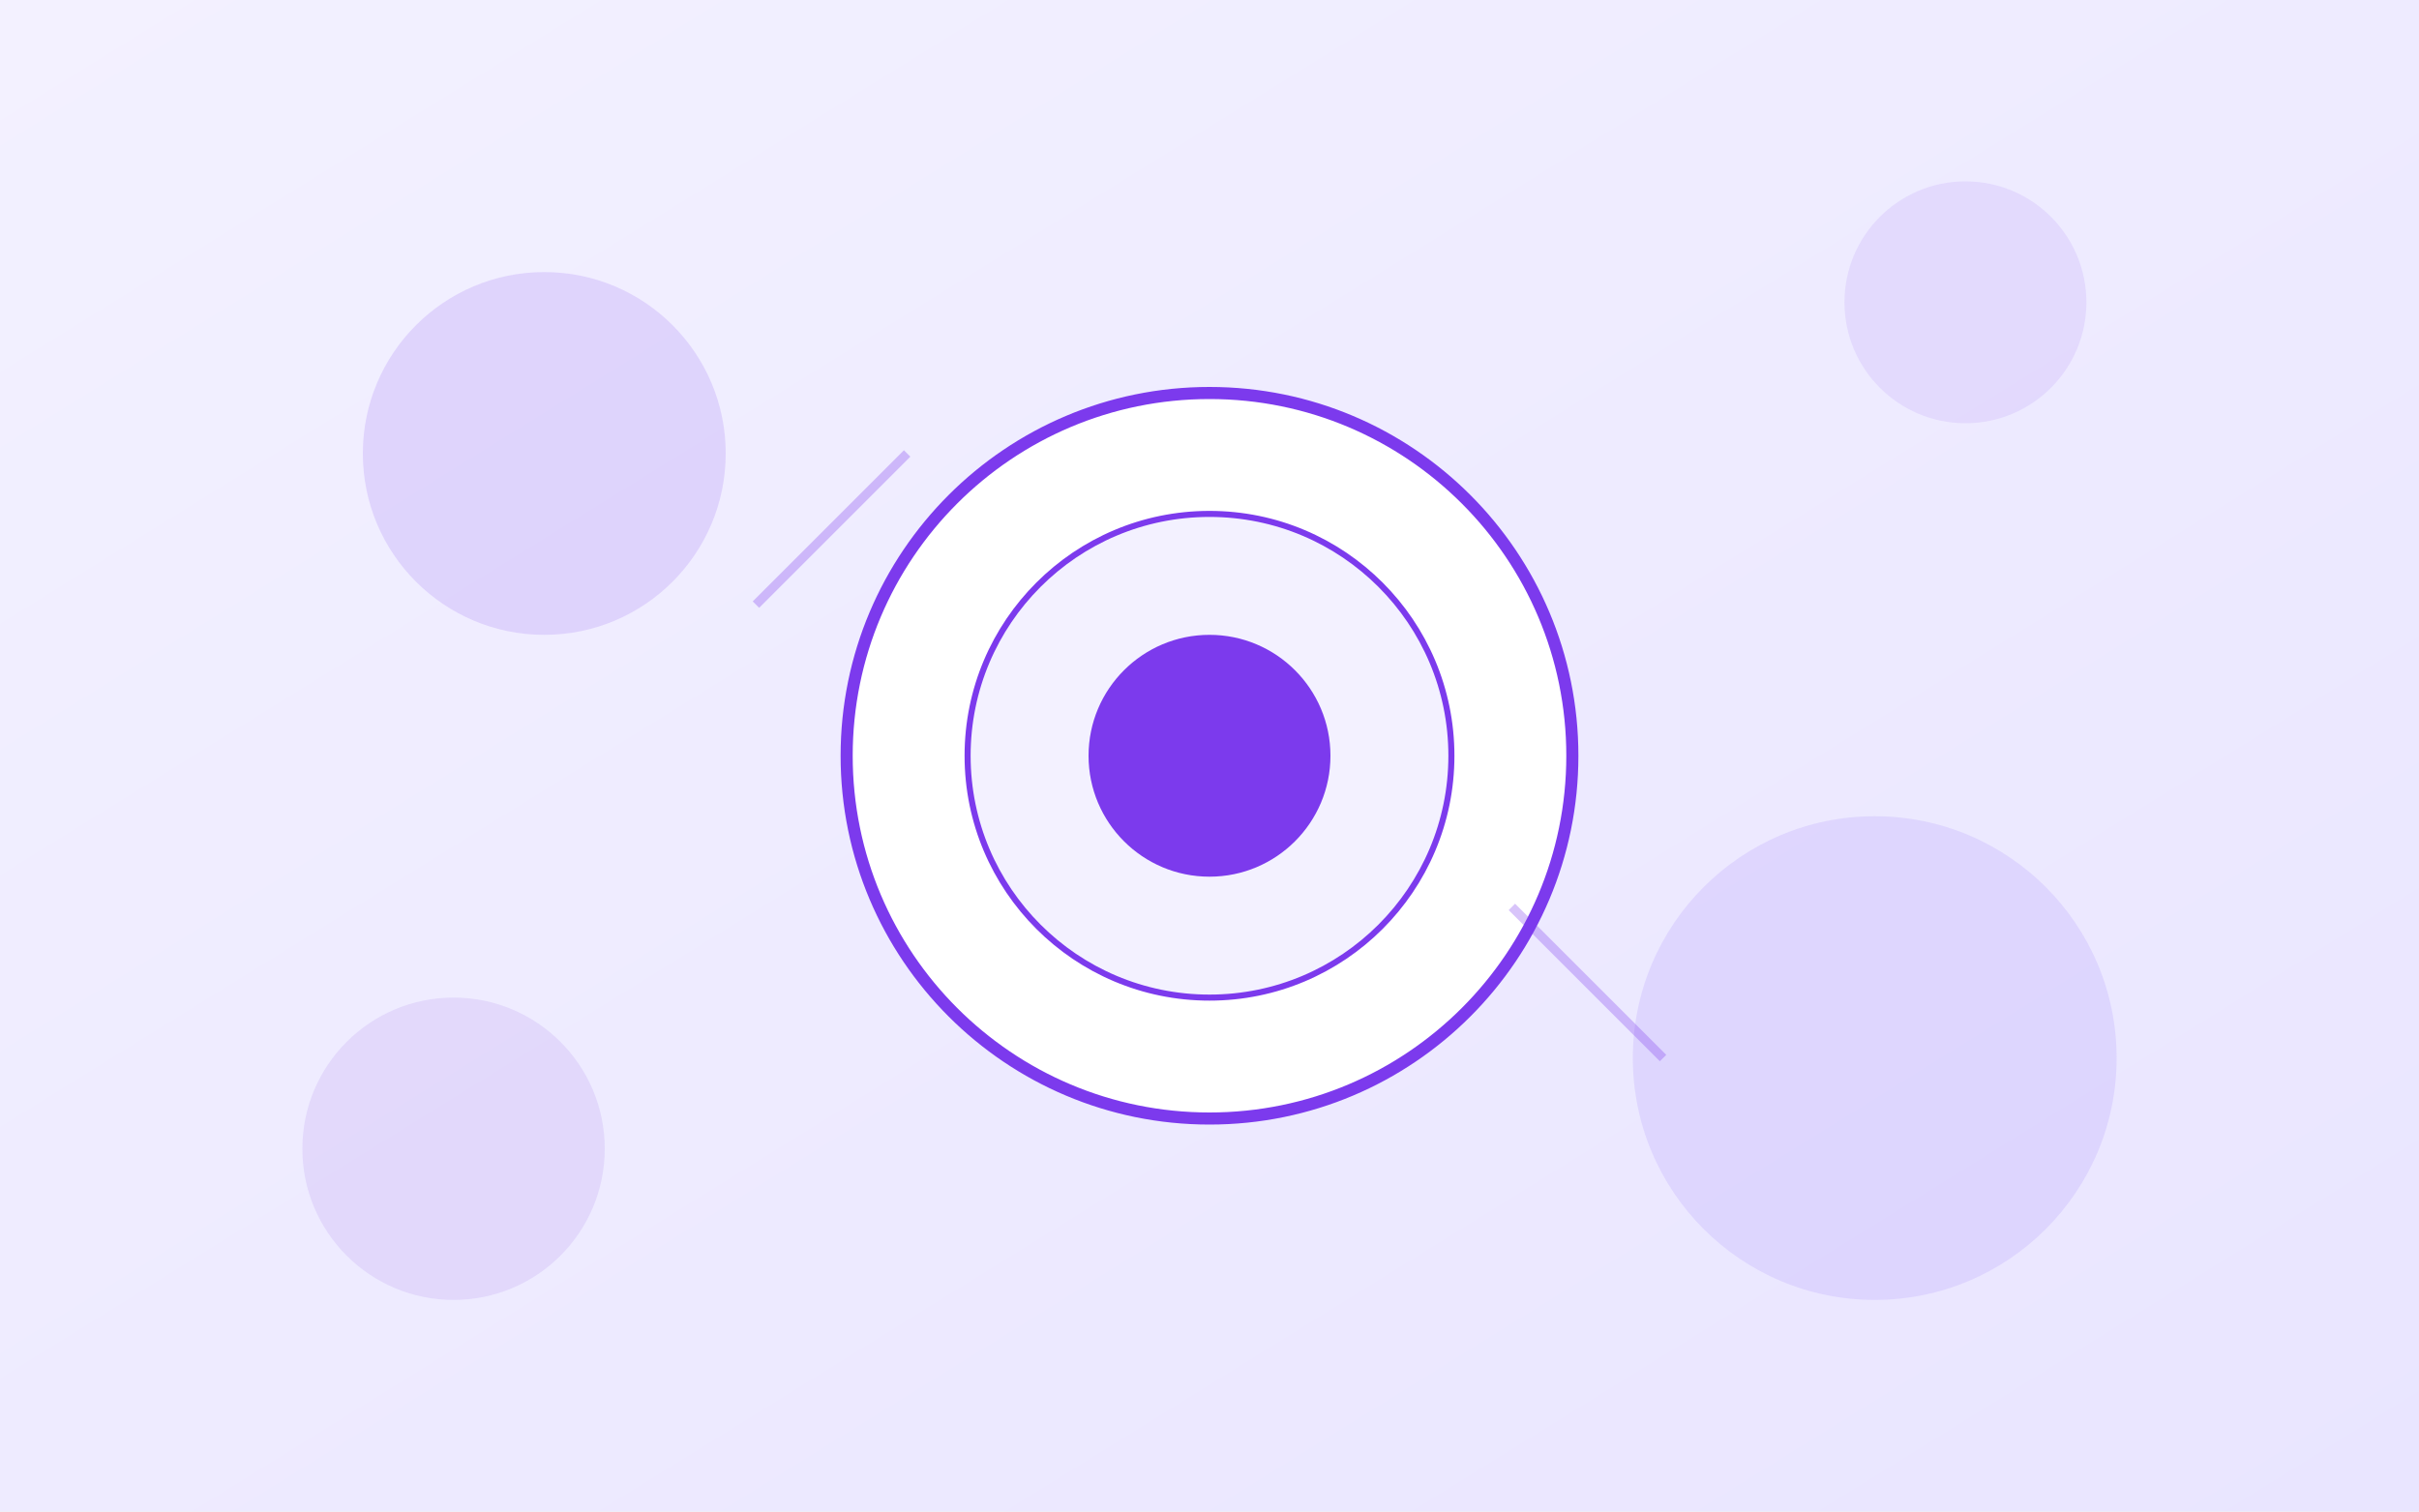
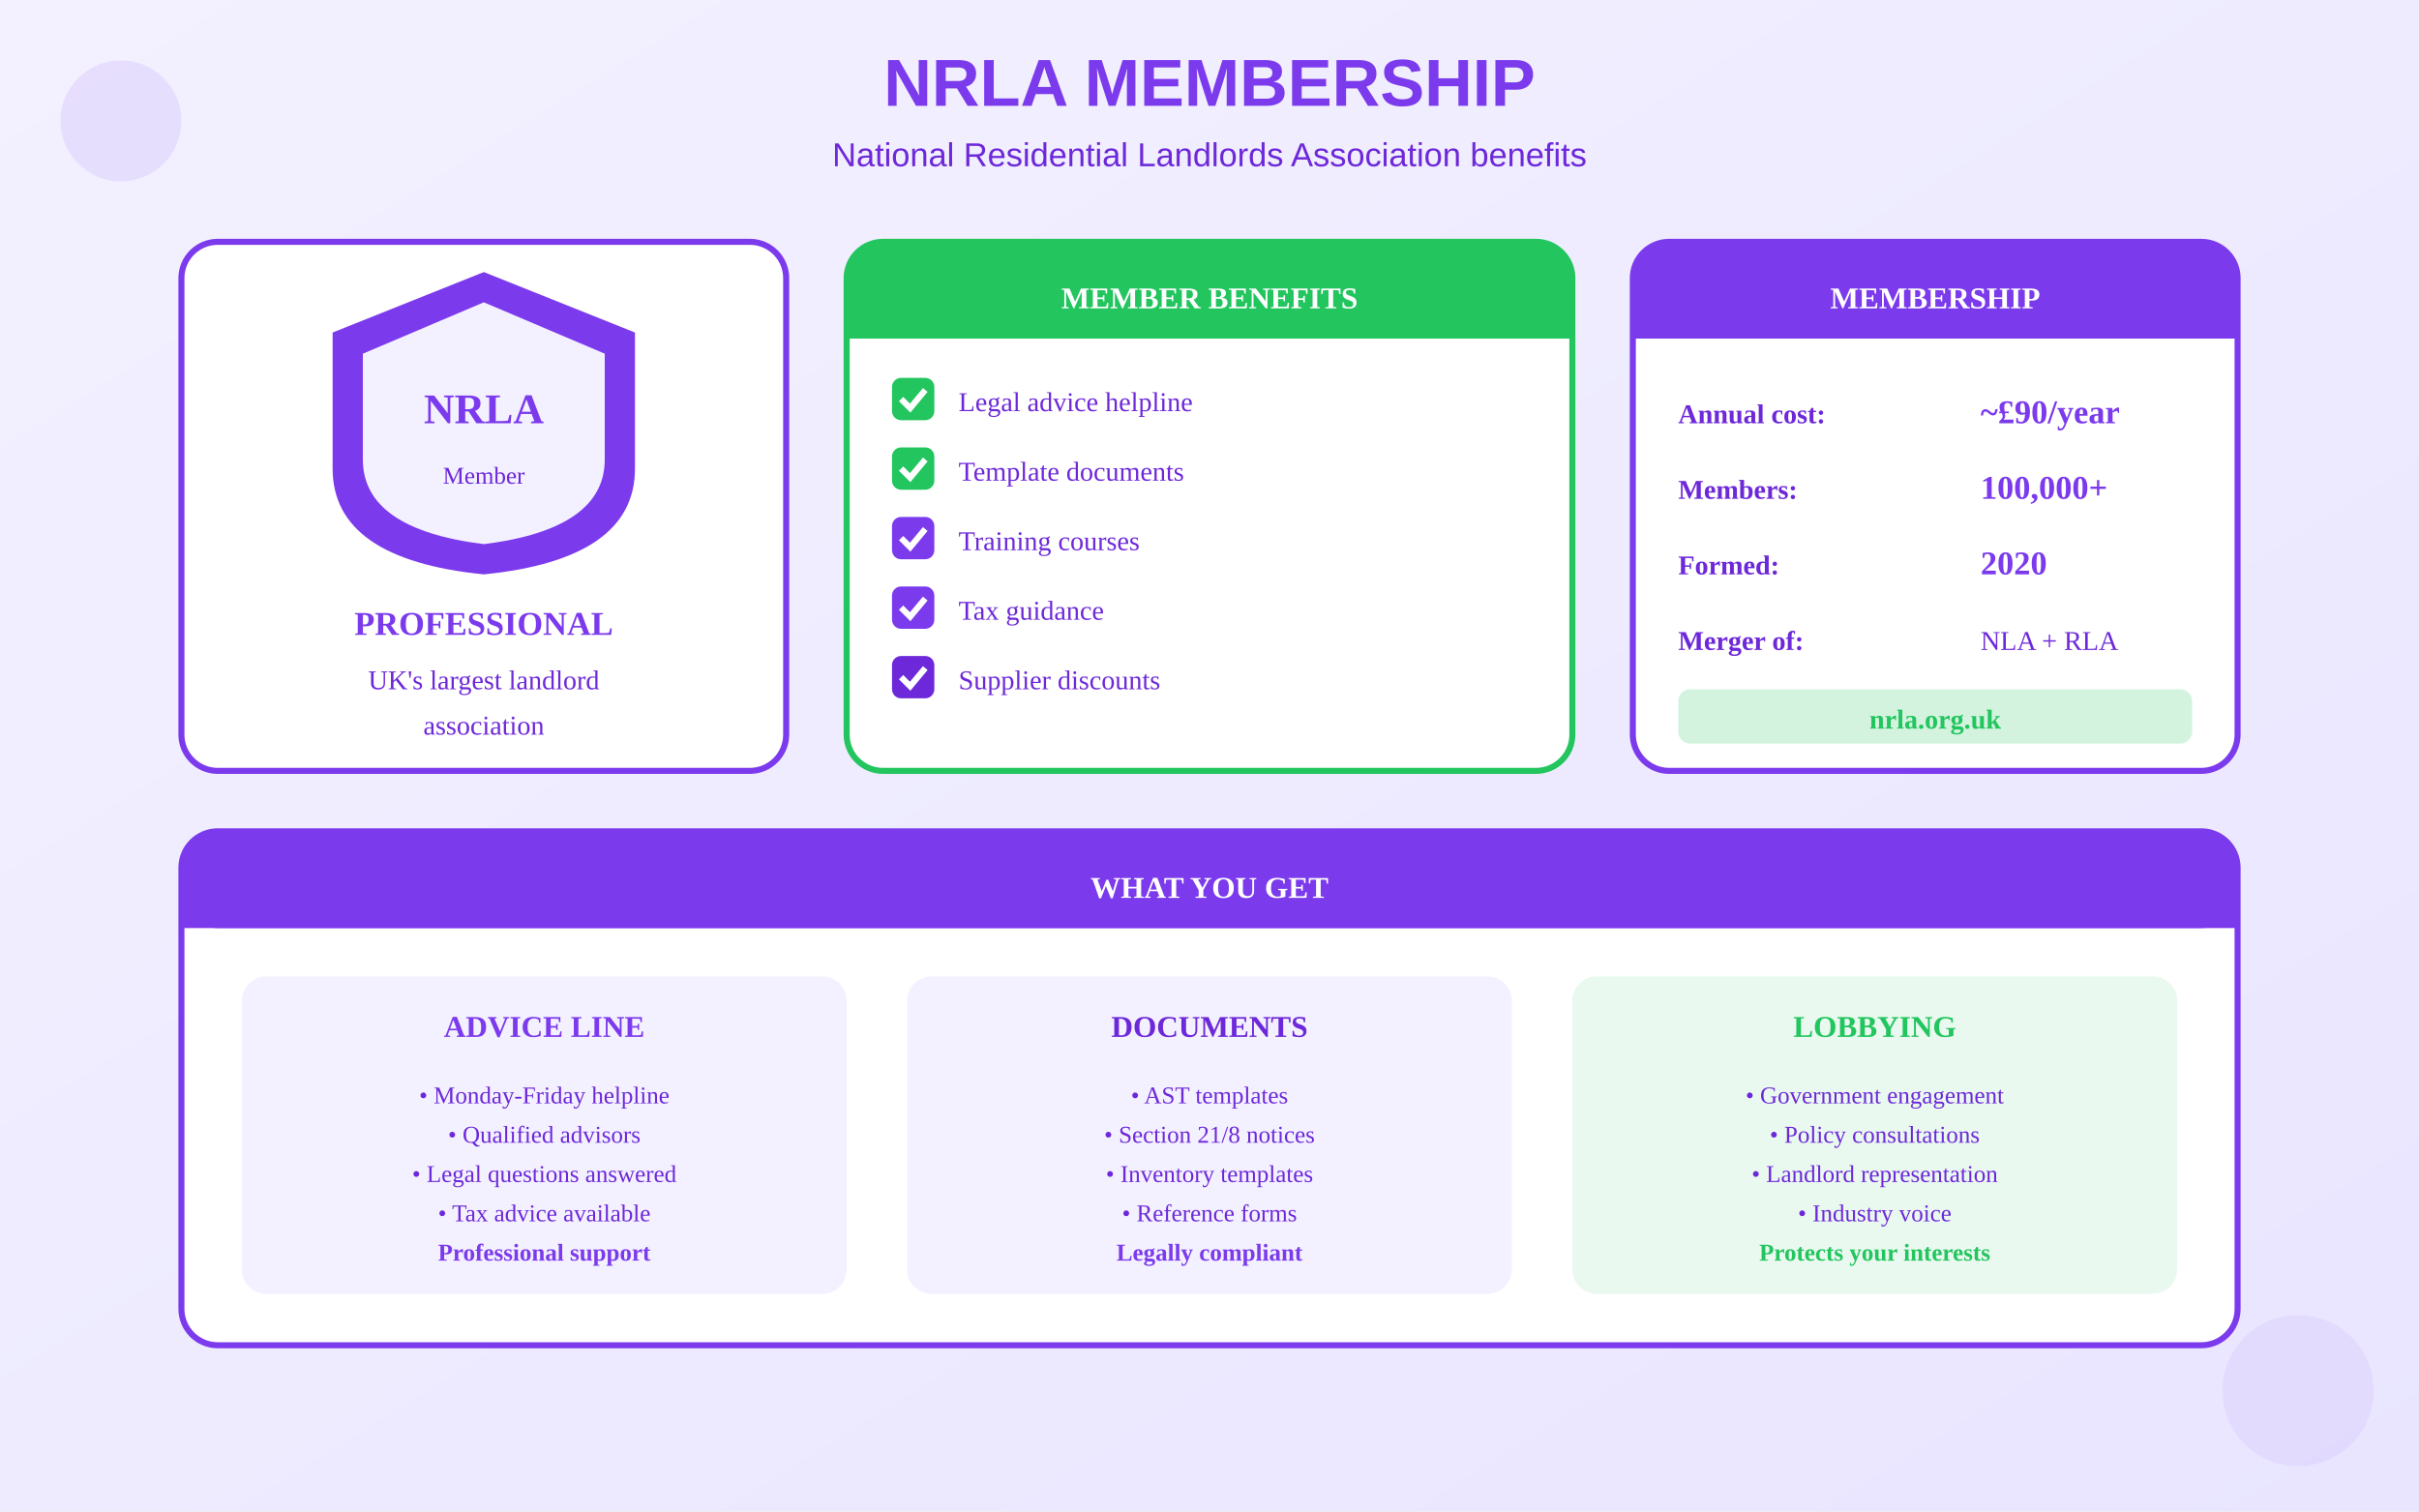
<svg xmlns="http://www.w3.org/2000/svg" viewBox="0 0 800 500">
  <defs>
    <linearGradient id="bgGrad" x1="0%" y1="0%" x2="100%" y2="100%">
      <stop offset="0%" style="stop-color:#F3F1FF" />
      <stop offset="100%" style="stop-color:#E9E5FF" />
    </linearGradient>
  </defs>
  <rect width="800" height="500" fill="url(#bgGrad)" />
-   <circle cx="400" cy="250" r="120" fill="white" stroke="#7C3AED" stroke-width="4" />
-   <circle cx="400" cy="250" r="80" fill="#F3F1FF" stroke="#7C3AED" stroke-width="2" />
-   <circle cx="400" cy="250" r="40" fill="#7C3AED" />
-   <circle cx="180" cy="150" r="60" fill="#7C3AED" opacity="0.15" />
-   <circle cx="620" cy="350" r="80" fill="#A78BFA" opacity="0.2" />
-   <circle cx="650" cy="100" r="40" fill="#7C3AED" opacity="0.1" />
-   <circle cx="150" cy="380" r="50" fill="#6D28D9" opacity="0.1" />
-   <line x1="250" y1="200" x2="300" y2="150" stroke="#7C3AED" stroke-width="3" opacity="0.3" />
-   <line x1="500" y1="300" x2="550" y2="350" stroke="#7C3AED" stroke-width="3" opacity="0.3" />
+   <text x="400" y="35" text-anchor="middle" fill="#7C3AED" font-size="22" font-weight="bold" font-family="Arial">NRLA MEMBERSHIP</text>
+   <text x="400" y="55" text-anchor="middle" fill="#6D28D9" font-size="11" font-family="Arial">National Residential Landlords Association benefits</text>
+   <g transform="translate(60, 80)">
+     <rect x="0" y="0" width="200" height="175" rx="12" fill="white" stroke="#7C3AED" stroke-width="2" />
+     <g transform="translate(50, 10)">
+       <path d="M50 0 L100 20 L100 65 Q100 95 50 100 Q0 95 0 65 L0 20 Z" fill="#7C3AED" />
+       <path d="M50 10 L90 27 L90 62 Q90 85 50 90 Q10 85 10 62 L10 27 Z" fill="#F3F1FF" />
+       <text x="50" y="50" text-anchor="middle" fill="#7C3AED" font-size="14" font-weight="bold">NRLA</text>
+       <text x="50" y="70" text-anchor="middle" fill="#6D28D9" font-size="8">Member</text>
+     </g>
+     <text x="100" y="130" text-anchor="middle" fill="#7C3AED" font-size="11" font-weight="bold">PROFESSIONAL</text>
+     <text x="100" y="148" text-anchor="middle" fill="#6D28D9" font-size="9">UK's largest landlord</text>
+     <text x="100" y="163" text-anchor="middle" fill="#6D28D9" font-size="9">association</text>
+   </g>
+   <g transform="translate(280, 80)">
+     <rect x="0" y="0" width="240" height="175" rx="12" fill="white" stroke="#22C55E" stroke-width="2" />
+     <rect x="0" y="0" width="240" height="32" rx="12" fill="#22C55E" />
+     <rect x="0" y="20" width="240" height="12" fill="#22C55E" />
+     <text x="120" y="22" text-anchor="middle" fill="white" font-size="10" font-weight="bold">MEMBER BENEFITS</text>
+     <g transform="translate(15, 45)">
+       <rect x="0" y="0" width="14" height="14" rx="3" fill="#22C55E" />
+       <path d="M3 7 L6 10 L11 4" stroke="white" stroke-width="2" fill="none" />
+       <text x="22" y="11" fill="#6D28D9" font-size="9">Legal advice helpline</text>
+     </g>
+     <g transform="translate(15, 68)">
+       <rect x="0" y="0" width="14" height="14" rx="3" fill="#22C55E" />
+       <path d="M3 7 L6 10 L11 4" stroke="white" stroke-width="2" fill="none" />
+       <text x="22" y="11" fill="#6D28D9" font-size="9">Template documents</text>
+     </g>
+     <g transform="translate(15, 91)">
+       <rect x="0" y="0" width="14" height="14" rx="3" fill="#7C3AED" />
+       <path d="M3 7 L6 10 L11 4" stroke="white" stroke-width="2" fill="none" />
+       <text x="22" y="11" fill="#6D28D9" font-size="9">Training courses</text>
+     </g>
+     <g transform="translate(15, 114)">
+       <rect x="0" y="0" width="14" height="14" rx="3" fill="#7C3AED" />
+       <path d="M3 7 L6 10 L11 4" stroke="white" stroke-width="2" fill="none" />
+       <text x="22" y="11" fill="#6D28D9" font-size="9">Tax guidance</text>
+     </g>
+     <g transform="translate(15, 137)">
+       <rect x="0" y="0" width="14" height="14" rx="3" fill="#6D28D9" />
+       <path d="M3 7 L6 10 L11 4" stroke="white" stroke-width="2" fill="none" />
+       <text x="22" y="11" fill="#6D28D9" font-size="9">Supplier discounts</text>
+     </g>
+   </g>
+   <g transform="translate(540, 80)">
+     <rect x="0" y="0" width="200" height="175" rx="12" fill="white" stroke="#7C3AED" stroke-width="2" />
+     <rect x="0" y="0" width="200" height="32" rx="12" fill="#7C3AED" />
+     <rect x="0" y="20" width="200" height="12" fill="#7C3AED" />
+     <text x="100" y="22" text-anchor="middle" fill="white" font-size="10" font-weight="bold">MEMBERSHIP</text>
+     <g transform="translate(15, 48)">
+       <text x="0" y="12" fill="#6D28D9" font-size="9" font-weight="bold">Annual cost:</text>
+       <text x="100" y="12" fill="#7C3AED" font-size="11" font-weight="bold">~£90/year</text>
+     </g>
+     <g transform="translate(15, 73)">
+       <text x="0" y="12" fill="#6D28D9" font-size="9" font-weight="bold">Members:</text>
+       <text x="100" y="12" fill="#7C3AED" font-size="11" font-weight="bold">100,000+</text>
+     </g>
+     <g transform="translate(15, 98)">
+       <text x="0" y="12" fill="#6D28D9" font-size="9" font-weight="bold">Formed:</text>
+       <text x="100" y="12" fill="#7C3AED" font-size="11" font-weight="bold">2020</text>
+     </g>
+     <g transform="translate(15, 123)">
+       <text x="0" y="12" fill="#6D28D9" font-size="9" font-weight="bold">Merger of:</text>
+       <text x="100" y="12" fill="#6D28D9" font-size="9">NLA + RLA</text>
+     </g>
+     <g transform="translate(15, 148)">
+       <rect x="0" y="0" width="170" height="18" rx="4" fill="#22C55E" opacity="0.2" />
+       <text x="85" y="13" text-anchor="middle" fill="#22C55E" font-size="9" font-weight="bold">nrla.org.uk</text>
+     </g>
+   </g>
+   <g transform="translate(60, 275)">
+     <rect x="0" y="0" width="680" height="170" rx="12" fill="white" stroke="#7C3AED" stroke-width="2" />
+     <rect x="0" y="0" width="680" height="32" rx="12" fill="#7C3AED" />
+     <rect x="0" y="20" width="680" height="12" fill="#7C3AED" />
+     <text x="340" y="22" text-anchor="middle" fill="white" font-size="10" font-weight="bold">WHAT YOU GET</text>
+     <g transform="translate(20, 48)">
+       <rect x="0" y="0" width="200" height="105" rx="8" fill="#F3F1FF" />
+       <text x="100" y="20" text-anchor="middle" fill="#7C3AED" font-size="10" font-weight="bold">ADVICE LINE</text>
+       <text x="100" y="42" text-anchor="middle" fill="#6D28D9" font-size="8">• Monday-Friday helpline</text>
+       <text x="100" y="55" text-anchor="middle" fill="#6D28D9" font-size="8">• Qualified advisors</text>
+       <text x="100" y="68" text-anchor="middle" fill="#6D28D9" font-size="8">• Legal questions answered</text>
+       <text x="100" y="81" text-anchor="middle" fill="#6D28D9" font-size="8">• Tax advice available</text>
+       <text x="100" y="94" text-anchor="middle" fill="#7C3AED" font-size="8" font-weight="bold">Professional support</text>
+     </g>
+     <g transform="translate(240, 48)">
+       <rect x="0" y="0" width="200" height="105" rx="8" fill="#F3F1FF" />
+       <text x="100" y="20" text-anchor="middle" fill="#6D28D9" font-size="10" font-weight="bold">DOCUMENTS</text>
+       <text x="100" y="42" text-anchor="middle" fill="#6D28D9" font-size="8">• AST templates</text>
+       <text x="100" y="55" text-anchor="middle" fill="#6D28D9" font-size="8">• Section 21/8 notices</text>
+       <text x="100" y="68" text-anchor="middle" fill="#6D28D9" font-size="8">• Inventory templates</text>
+       <text x="100" y="81" text-anchor="middle" fill="#6D28D9" font-size="8">• Reference forms</text>
+       <text x="100" y="94" text-anchor="middle" fill="#7C3AED" font-size="8" font-weight="bold">Legally compliant</text>
+     </g>
+     <g transform="translate(460, 48)">
+       <rect x="0" y="0" width="200" height="105" rx="8" fill="#22C55E" opacity="0.1" />
+       <text x="100" y="20" text-anchor="middle" fill="#22C55E" font-size="10" font-weight="bold">LOBBYING</text>
+       <text x="100" y="42" text-anchor="middle" fill="#6D28D9" font-size="8">• Government engagement</text>
+       <text x="100" y="55" text-anchor="middle" fill="#6D28D9" font-size="8">• Policy consultations</text>
+       <text x="100" y="68" text-anchor="middle" fill="#6D28D9" font-size="8">• Landlord representation</text>
+       <text x="100" y="81" text-anchor="middle" fill="#6D28D9" font-size="8">• Industry voice</text>
+       <text x="100" y="94" text-anchor="middle" fill="#22C55E" font-size="8" font-weight="bold">Protects your interests</text>
+     </g>
+   </g>
+   <circle cx="40" cy="40" r="20" fill="#7C3AED" opacity="0.1" />
+   <circle cx="760" cy="460" r="25" fill="#A78BFA" opacity="0.12" />
</svg>
